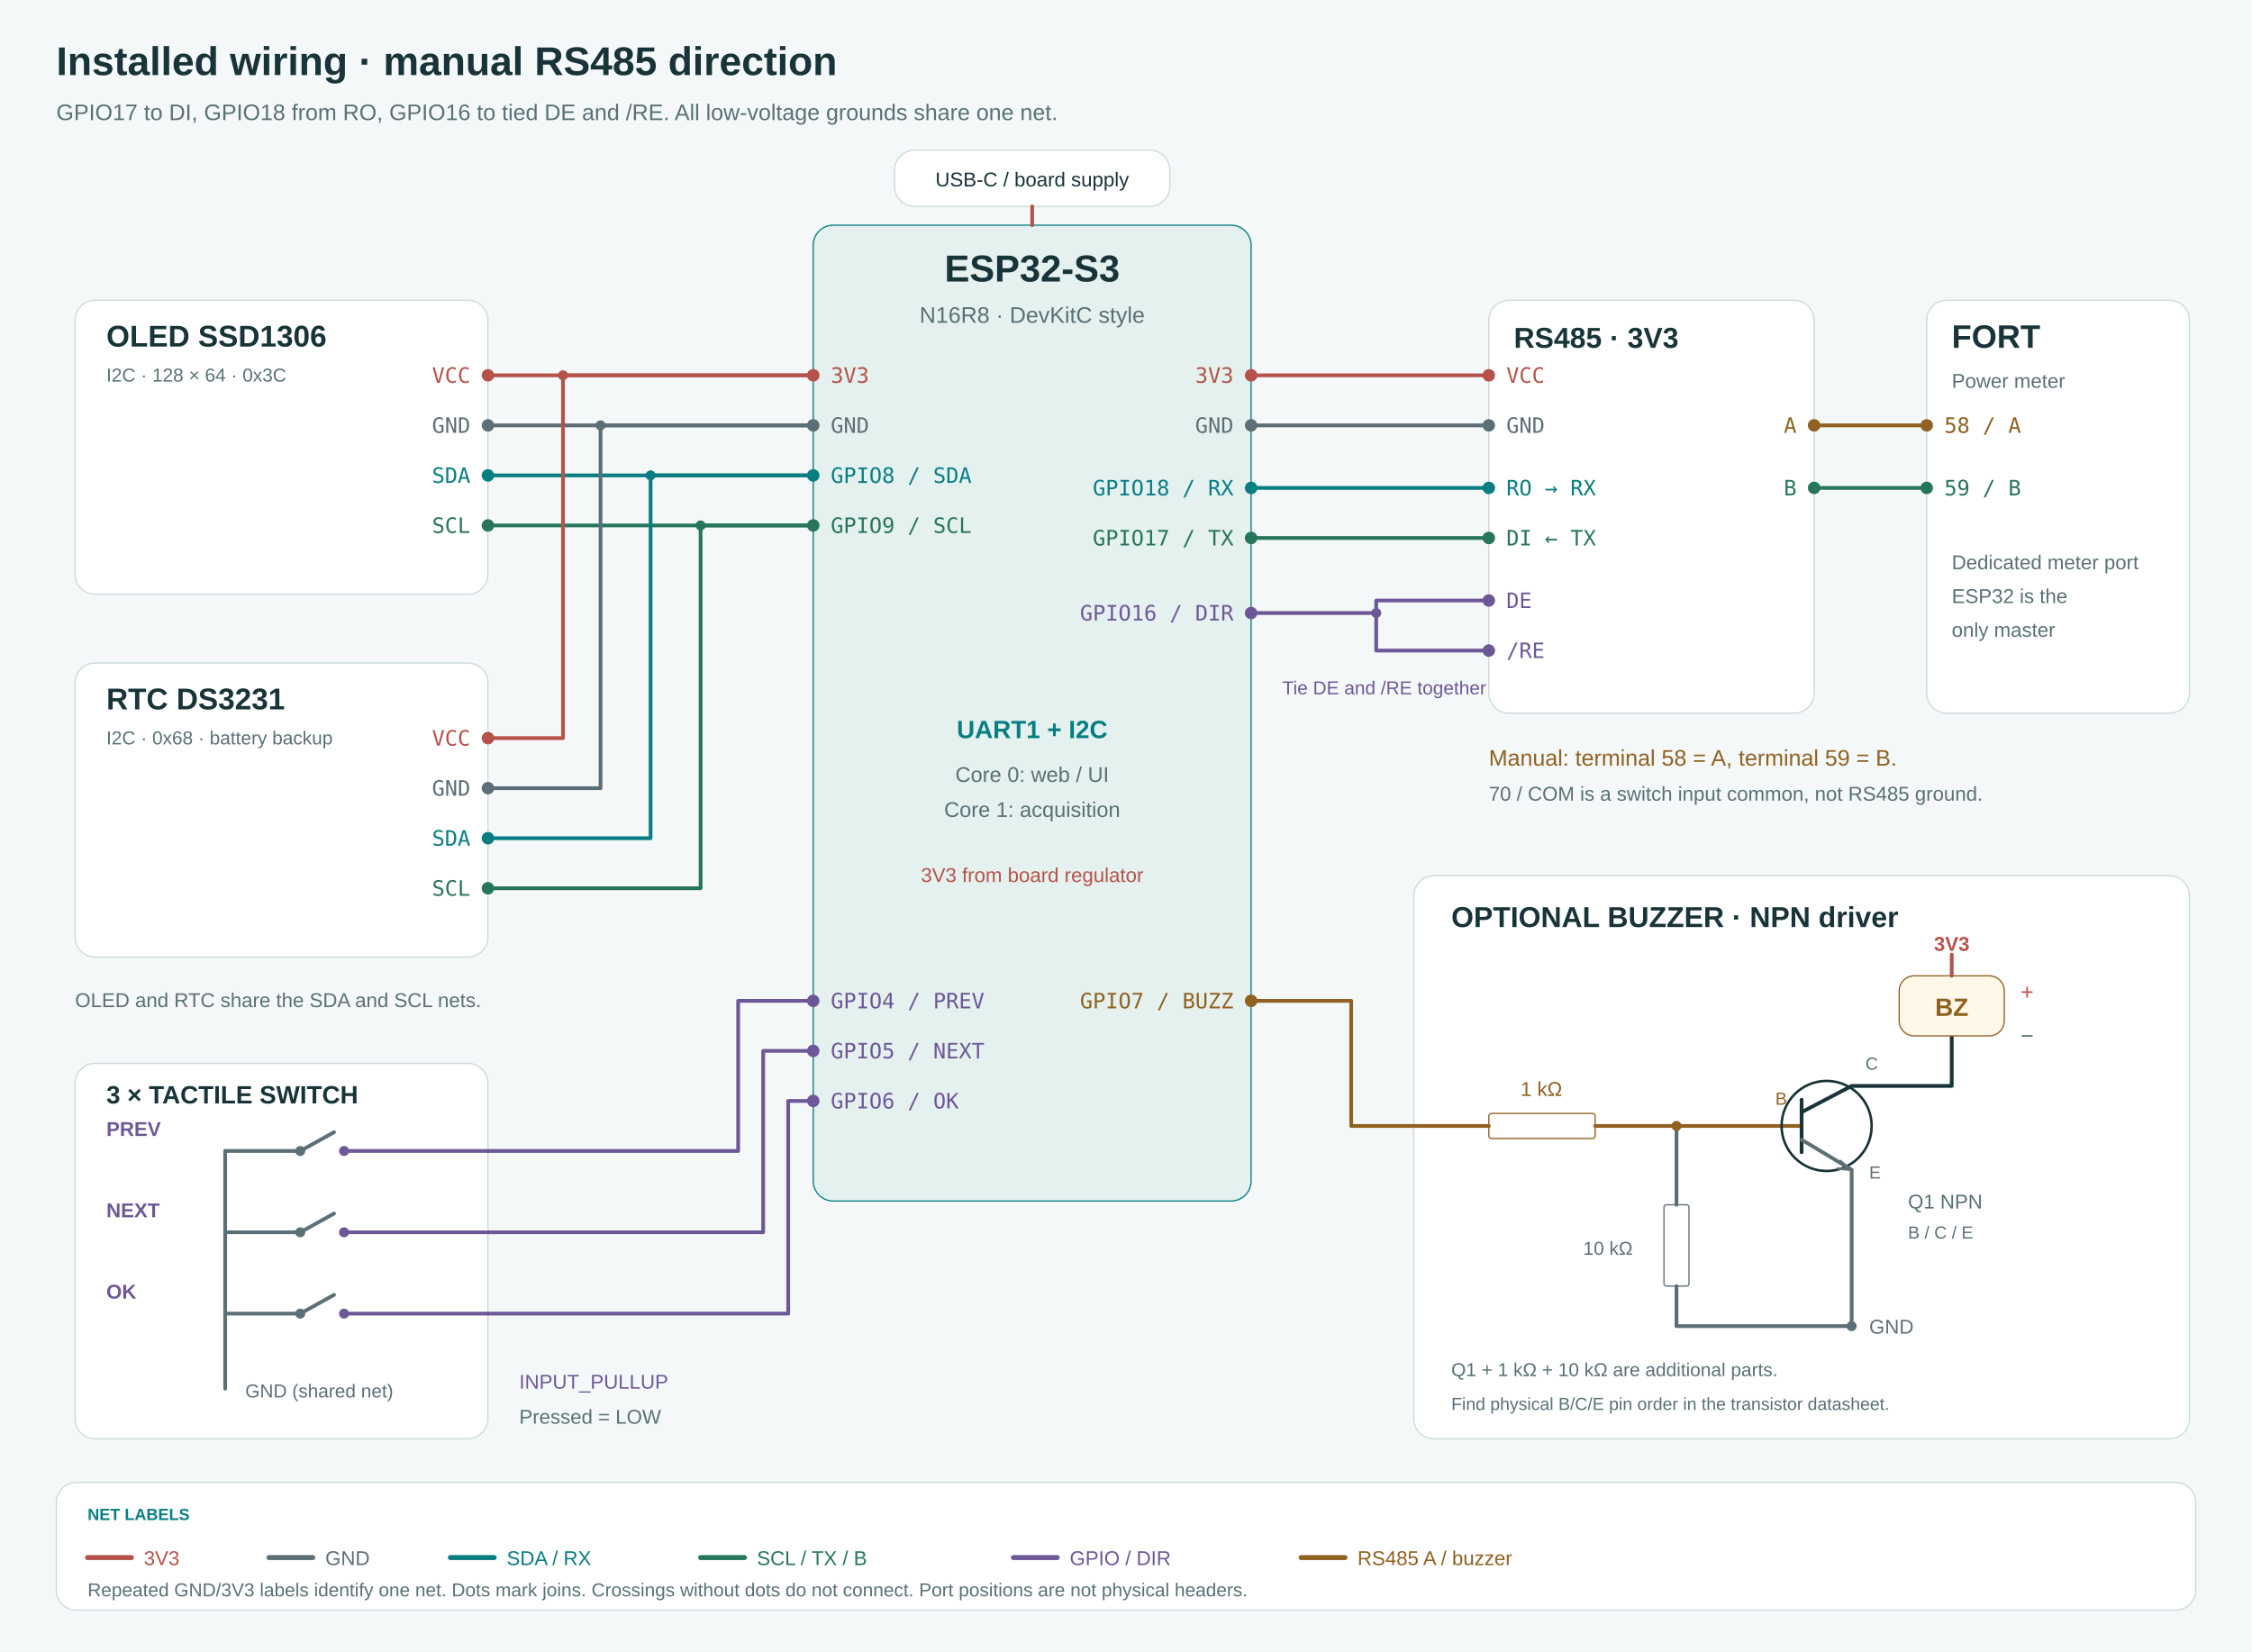
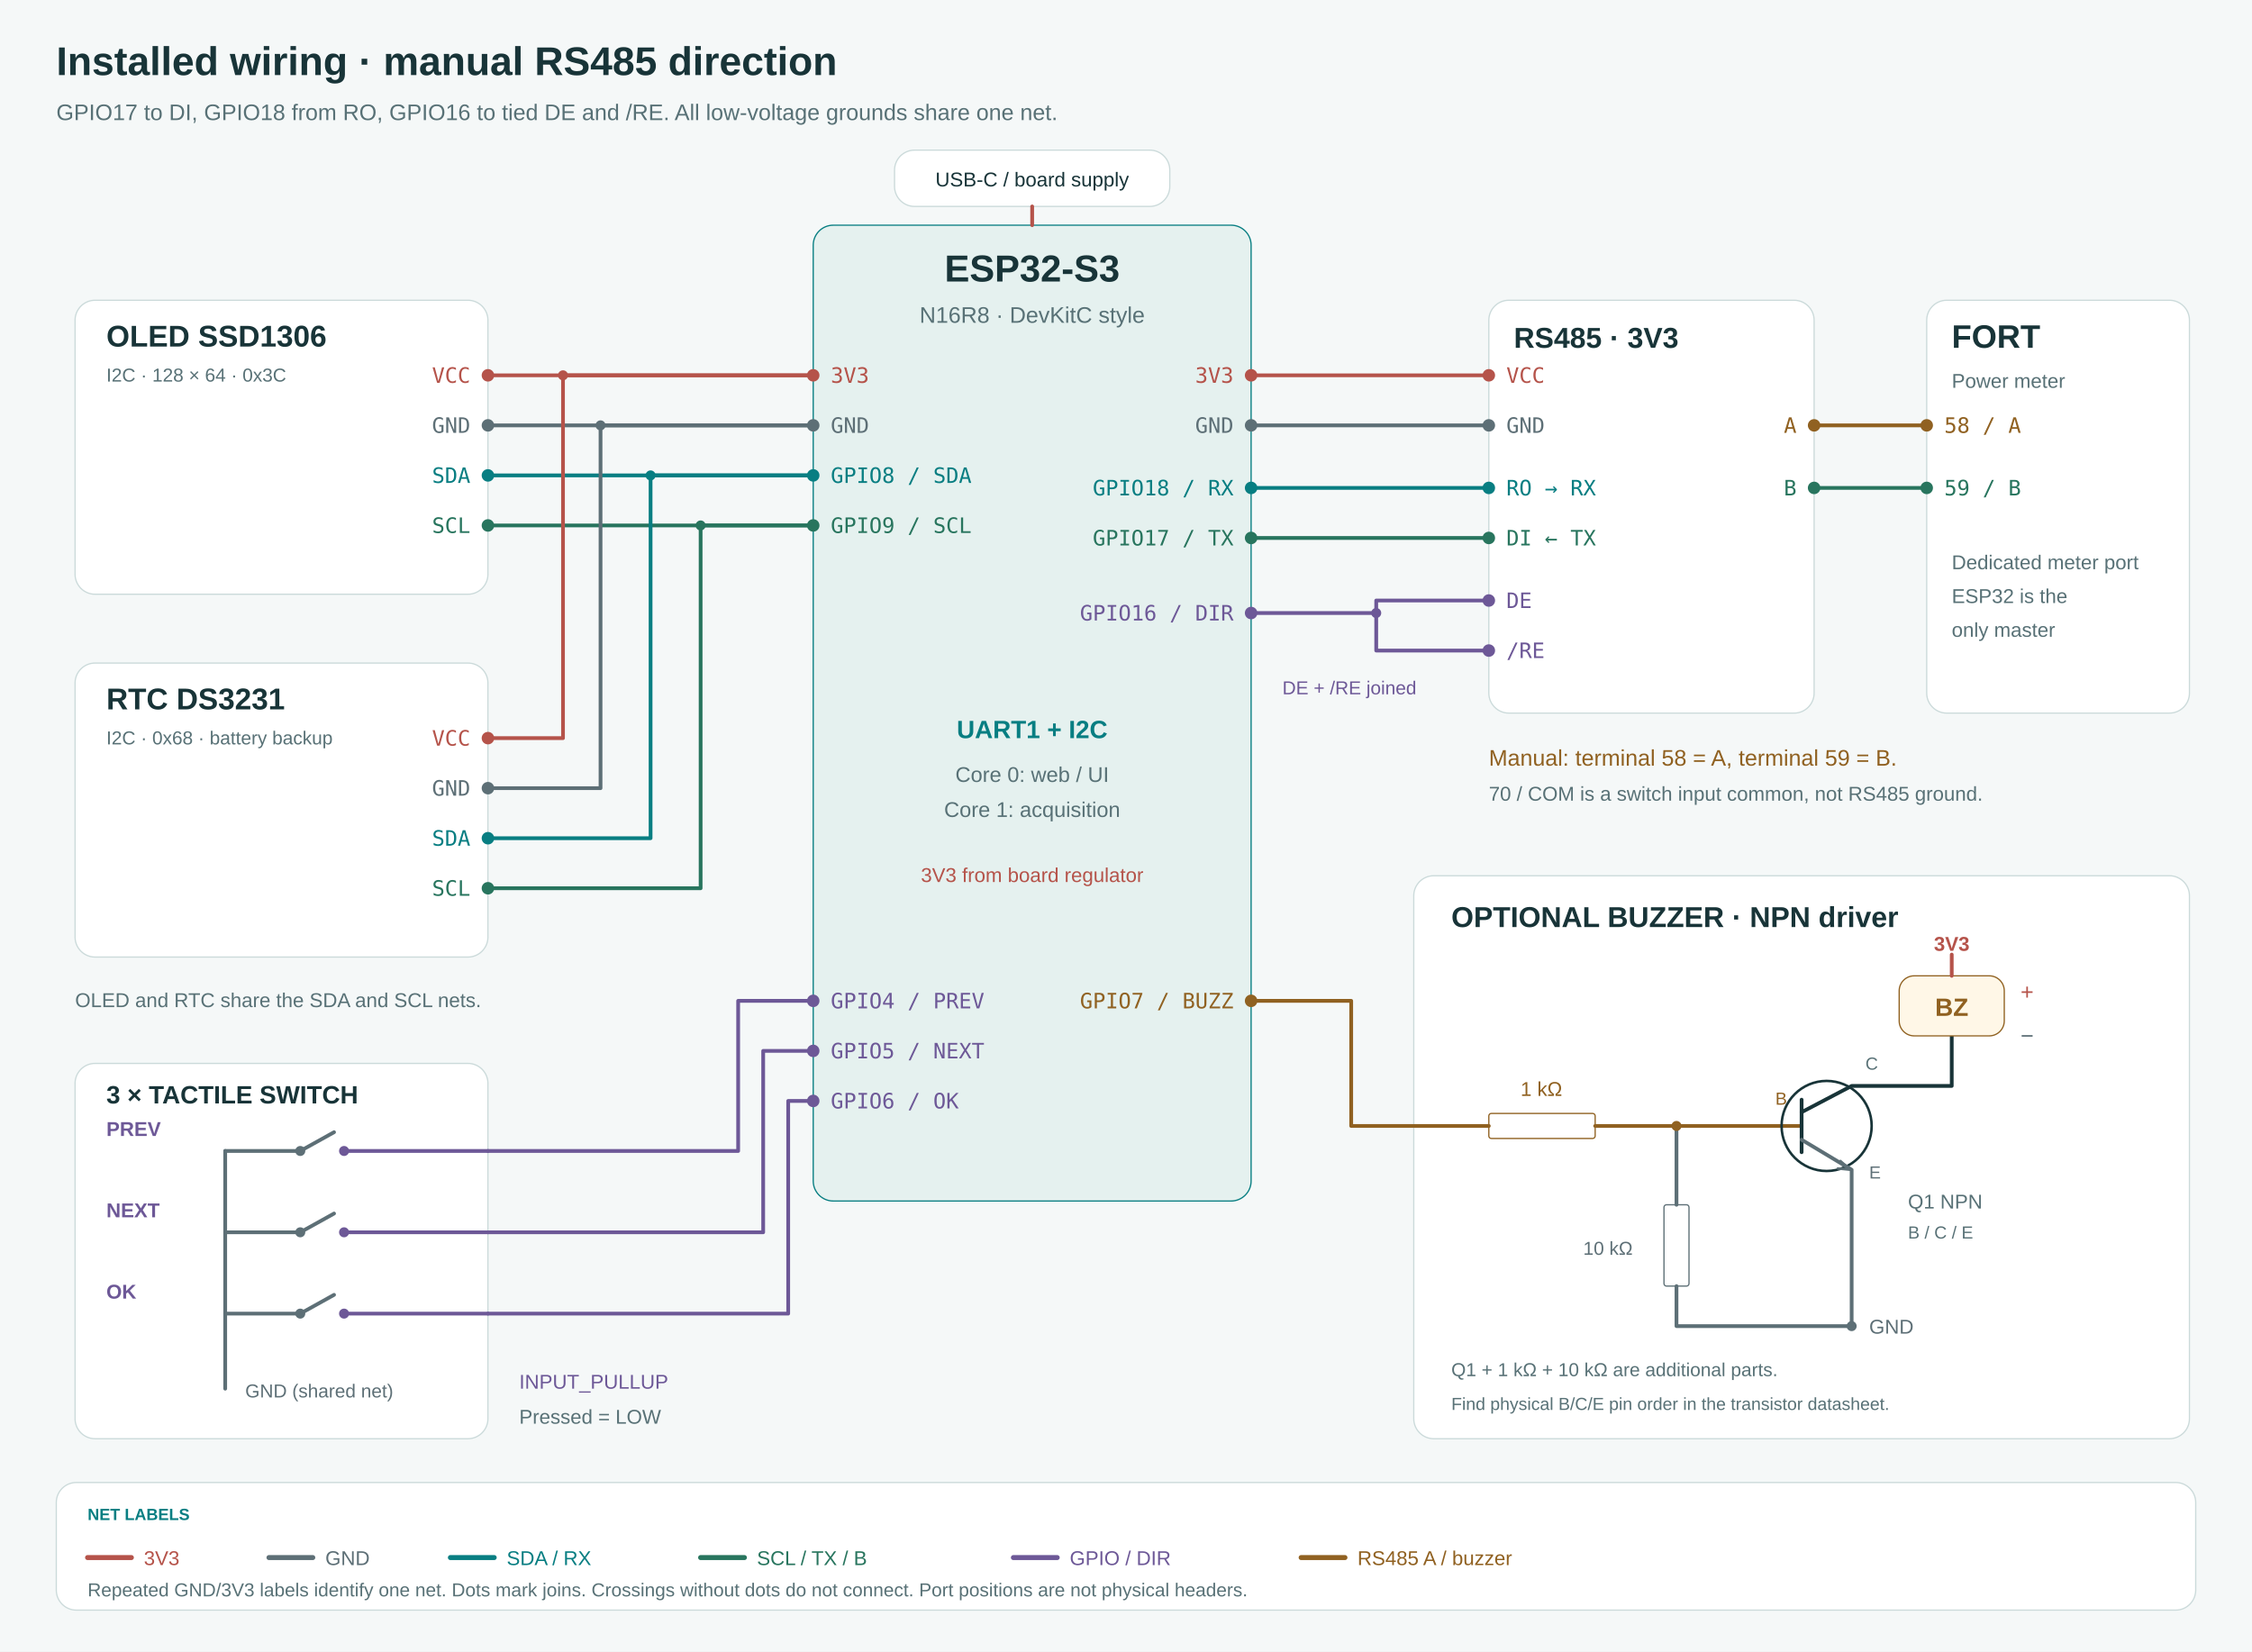
<svg xmlns="http://www.w3.org/2000/svg" width="1800" height="1320" viewBox="0 0 1800 1320" role="img" aria-labelledby="title desc">
  <rect width="100%" height="100%" fill="#f5f8f8" />
  <text x="45" y="60" fill="#183438" font-family="Arial, sans-serif" font-size="32" font-weight="700" text-anchor="start">Installed wiring · manual RS485 direction</text>
  <text x="45" y="96" fill="#587176" font-family="Arial, sans-serif" font-size="18" font-weight="400" text-anchor="start">GPIO17 to DI, GPIO18 from RO, GPIO16 to tied DE and /RE. All low-voltage grounds share one net.</text>
  <rect x="650" y="180" width="350" height="780" rx="16" fill="#e5f1ef" stroke="#087e82" />
  <text x="825" y="225" fill="#183438" font-family="Arial, sans-serif" font-size="30" font-weight="700" text-anchor="middle">ESP32-S3</text>
  <text x="825" y="258" fill="#587176" font-family="Arial, sans-serif" font-size="18" font-weight="400" text-anchor="middle">N16R8 · DevKitC style</text>
  <rect x="715" y="120" width="220" height="45" rx="16" fill="#ffffff" stroke="#cbdada" />
  <text x="825" y="149" fill="#183438" font-family="Arial, sans-serif" font-size="16" font-weight="400" text-anchor="middle">USB-C / board supply</text>
  <polyline points="825,165 825,180" fill="none" stroke="#b5534a" stroke-width="3" stroke-linejoin="round" stroke-linecap="round" />
  <text x="825" y="590" fill="#087e82" font-family="Arial, sans-serif" font-size="20" font-weight="600" text-anchor="middle">UART1 + I2C</text>
  <text x="825" y="625" fill="#587176" font-family="Arial, sans-serif" font-size="17" font-weight="400" text-anchor="middle">Core 0: web / UI</text>
  <text x="825" y="653" fill="#587176" font-family="Arial, sans-serif" font-size="17" font-weight="400" text-anchor="middle">Core 1: acquisition</text>
  <text x="825" y="705" fill="#b5534a" font-family="Arial, sans-serif" font-size="16" font-weight="400" text-anchor="middle">3V3 from board regulator</text>
  <circle cx="650" cy="300" r="5" fill="#b5534a" />
  <text x="664" y="306" fill="#b5534a" font-family="Consolas, monospace" font-size="17" font-weight="400" text-anchor="start">3V3</text>
  <circle cx="650" cy="340" r="5" fill="#5d6f76" />
  <text x="664" y="346" fill="#5d6f76" font-family="Consolas, monospace" font-size="17" font-weight="400" text-anchor="start">GND</text>
  <circle cx="650" cy="380" r="5" fill="#087e82" />
  <text x="664" y="386" fill="#087e82" font-family="Consolas, monospace" font-size="17" font-weight="400" text-anchor="start">GPIO8 / SDA</text>
  <circle cx="650" cy="420" r="5" fill="#28755e" />
  <text x="664" y="426" fill="#28755e" font-family="Consolas, monospace" font-size="17" font-weight="400" text-anchor="start">GPIO9 / SCL</text>
  <circle cx="650" cy="800" r="5" fill="#6d5897" />
  <text x="664" y="806" fill="#6d5897" font-family="Consolas, monospace" font-size="17" font-weight="400" text-anchor="start">GPIO4 / PREV</text>
  <circle cx="650" cy="840" r="5" fill="#6d5897" />
  <text x="664" y="846" fill="#6d5897" font-family="Consolas, monospace" font-size="17" font-weight="400" text-anchor="start">GPIO5 / NEXT</text>
  <circle cx="650" cy="880" r="5" fill="#6d5897" />
  <text x="664" y="886" fill="#6d5897" font-family="Consolas, monospace" font-size="17" font-weight="400" text-anchor="start">GPIO6 / OK</text>
  <circle cx="1000" cy="300" r="5" fill="#b5534a" />
  <text x="986" y="306" fill="#b5534a" font-family="Consolas, monospace" font-size="17" font-weight="400" text-anchor="end">3V3</text>
  <circle cx="1000" cy="340" r="5" fill="#5d6f76" />
  <text x="986" y="346" fill="#5d6f76" font-family="Consolas, monospace" font-size="17" font-weight="400" text-anchor="end">GND</text>
  <circle cx="1000" cy="390" r="5" fill="#087e82" />
  <text x="986" y="396" fill="#087e82" font-family="Consolas, monospace" font-size="17" font-weight="400" text-anchor="end">GPIO18 / RX</text>
  <circle cx="1000" cy="430" r="5" fill="#28755e" />
  <text x="986" y="436" fill="#28755e" font-family="Consolas, monospace" font-size="17" font-weight="400" text-anchor="end">GPIO17 / TX</text>
  <circle cx="1000" cy="490" r="5" fill="#6d5897" />
  <text x="986" y="496" fill="#6d5897" font-family="Consolas, monospace" font-size="17" font-weight="400" text-anchor="end">GPIO16 / DIR</text>
  <circle cx="1000" cy="800" r="5" fill="#906121" />
  <text x="986" y="806" fill="#906121" font-family="Consolas, monospace" font-size="17" font-weight="400" text-anchor="end">GPIO7 / BUZZ</text>
  <rect x="60" y="240" width="330" height="235" rx="16" fill="#ffffff" stroke="#cbdada" />
  <text x="85" y="277" fill="#183438" font-family="Arial, sans-serif" font-size="24" font-weight="700" text-anchor="start">OLED SSD1306</text>
  <text x="85" y="305" fill="#587176" font-family="Arial, sans-serif" font-size="15" font-weight="400" text-anchor="start">I2C · 128 × 64 · 0x3C</text>
  <circle cx="390" cy="300" r="5" fill="#b5534a" />
  <text x="376" y="306" fill="#b5534a" font-family="Consolas, monospace" font-size="17" font-weight="400" text-anchor="end">VCC</text>
  <circle cx="390" cy="340" r="5" fill="#5d6f76" />
  <text x="376" y="346" fill="#5d6f76" font-family="Consolas, monospace" font-size="17" font-weight="400" text-anchor="end">GND</text>
  <circle cx="390" cy="380" r="5" fill="#087e82" />
  <text x="376" y="386" fill="#087e82" font-family="Consolas, monospace" font-size="17" font-weight="400" text-anchor="end">SDA</text>
  <circle cx="390" cy="420" r="5" fill="#28755e" />
  <text x="376" y="426" fill="#28755e" font-family="Consolas, monospace" font-size="17" font-weight="400" text-anchor="end">SCL</text>
  <rect x="60" y="530" width="330" height="235" rx="16" fill="#ffffff" stroke="#cbdada" />
  <text x="85" y="567" fill="#183438" font-family="Arial, sans-serif" font-size="24" font-weight="700" text-anchor="start">RTC DS3231</text>
  <text x="85" y="595" fill="#587176" font-family="Arial, sans-serif" font-size="15" font-weight="400" text-anchor="start">I2C · 0x68 · battery backup</text>
  <circle cx="390" cy="590" r="5" fill="#b5534a" />
  <text x="376" y="596" fill="#b5534a" font-family="Consolas, monospace" font-size="17" font-weight="400" text-anchor="end">VCC</text>
  <circle cx="390" cy="630" r="5" fill="#5d6f76" />
  <text x="376" y="636" fill="#5d6f76" font-family="Consolas, monospace" font-size="17" font-weight="400" text-anchor="end">GND</text>
  <circle cx="390" cy="670" r="5" fill="#087e82" />
  <text x="376" y="676" fill="#087e82" font-family="Consolas, monospace" font-size="17" font-weight="400" text-anchor="end">SDA</text>
  <circle cx="390" cy="710" r="5" fill="#28755e" />
  <text x="376" y="716" fill="#28755e" font-family="Consolas, monospace" font-size="17" font-weight="400" text-anchor="end">SCL</text>
  <polyline points="390,300 650,300" fill="none" stroke="#b5534a" stroke-width="3" stroke-linejoin="round" stroke-linecap="round" />
  <polyline points="390,340 650,340" fill="none" stroke="#5d6f76" stroke-width="3" stroke-linejoin="round" stroke-linecap="round" />
  <polyline points="390,380 650,380" fill="none" stroke="#087e82" stroke-width="3" stroke-linejoin="round" stroke-linecap="round" />
  <polyline points="390,420 650,420" fill="none" stroke="#28755e" stroke-width="3" stroke-linejoin="round" stroke-linecap="round" />
  <polyline points="390,590 450,590 450,300 650,300" fill="none" stroke="#b5534a" stroke-width="3" stroke-linejoin="round" stroke-linecap="round" />
  <circle cx="450" cy="300" r="4" fill="#b5534a" />
  <polyline points="390,630 480,630 480,340 650,340" fill="none" stroke="#5d6f76" stroke-width="3" stroke-linejoin="round" stroke-linecap="round" />
  <circle cx="480" cy="340" r="4" fill="#5d6f76" />
  <polyline points="390,670 520,670 520,380 650,380" fill="none" stroke="#087e82" stroke-width="3" stroke-linejoin="round" stroke-linecap="round" />
  <circle cx="520" cy="380" r="4" fill="#087e82" />
  <polyline points="390,710 560,710 560,420 650,420" fill="none" stroke="#28755e" stroke-width="3" stroke-linejoin="round" stroke-linecap="round" />
  <circle cx="560" cy="420" r="4" fill="#28755e" />
  <text x="60" y="805" fill="#587176" font-family="Arial, sans-serif" font-size="16" font-weight="400" text-anchor="start">OLED and RTC share the SDA and SCL nets.</text>
  <rect x="1190" y="240" width="260" height="330" rx="16" fill="#ffffff" stroke="#cbdada" />
  <text x="1210" y="278" fill="#183438" font-family="Arial, sans-serif" font-size="23" font-weight="700" text-anchor="start">RS485 · 3V3</text>
  <circle cx="1190" cy="300" r="5" fill="#b5534a" />
  <text x="1204" y="306" fill="#b5534a" font-family="Consolas, monospace" font-size="17" font-weight="400" text-anchor="start">VCC</text>
  <circle cx="1190" cy="340" r="5" fill="#5d6f76" />
  <text x="1204" y="346" fill="#5d6f76" font-family="Consolas, monospace" font-size="17" font-weight="400" text-anchor="start">GND</text>
  <circle cx="1190" cy="390" r="5" fill="#087e82" />
  <text x="1204" y="396" fill="#087e82" font-family="Consolas, monospace" font-size="17" font-weight="400" text-anchor="start">RO → RX</text>
  <circle cx="1190" cy="430" r="5" fill="#28755e" />
  <text x="1204" y="436" fill="#28755e" font-family="Consolas, monospace" font-size="17" font-weight="400" text-anchor="start">DI ← TX</text>
  <circle cx="1190" cy="480" r="5" fill="#6d5897" />
  <text x="1204" y="486" fill="#6d5897" font-family="Consolas, monospace" font-size="17" font-weight="400" text-anchor="start">DE</text>
  <circle cx="1190" cy="520" r="5" fill="#6d5897" />
  <text x="1204" y="526" fill="#6d5897" font-family="Consolas, monospace" font-size="17" font-weight="400" text-anchor="start">/RE</text>
  <circle cx="1450" cy="340" r="5" fill="#906121" />
  <text x="1436" y="346" fill="#906121" font-family="Consolas, monospace" font-size="17" font-weight="400" text-anchor="end">A</text>
  <circle cx="1450" cy="390" r="5" fill="#28755e" />
  <text x="1436" y="396" fill="#28755e" font-family="Consolas, monospace" font-size="17" font-weight="400" text-anchor="end">B</text>
  <polyline points="1000,300 1190,300" fill="none" stroke="#b5534a" stroke-width="3" stroke-linejoin="round" stroke-linecap="round" />
  <polyline points="1000,340 1190,340" fill="none" stroke="#5d6f76" stroke-width="3" stroke-linejoin="round" stroke-linecap="round" />
  <polyline points="1000,390 1190,390" fill="none" stroke="#087e82" stroke-width="3" stroke-linejoin="round" stroke-linecap="round" />
  <polyline points="1000,430 1190,430" fill="none" stroke="#28755e" stroke-width="3" stroke-linejoin="round" stroke-linecap="round" />
  <polyline points="1000,490 1100,490 1100,480 1190,480" fill="none" stroke="#6d5897" stroke-width="3" stroke-linejoin="round" stroke-linecap="round" />
  <polyline points="1100,490 1100,520 1190,520" fill="none" stroke="#6d5897" stroke-width="3" stroke-linejoin="round" stroke-linecap="round" />
  <circle cx="1100" cy="490" r="4" fill="#6d5897" />
-   <text x="1025" y="555" fill="#6d5897" font-family="Arial, sans-serif" font-size="15" font-weight="400" text-anchor="start">Tie DE and /RE together</text>
+   <text x="1025" y="555" fill="#6d5897" font-family="Arial, sans-serif" font-size="15" font-weight="400" text-anchor="start">DE + /RE joined</text>
  <rect x="1540" y="240" width="210" height="330" rx="16" fill="#ffffff" stroke="#cbdada" />
  <text x="1560" y="278" fill="#183438" font-family="Arial, sans-serif" font-size="26" font-weight="700" text-anchor="start">FORT</text>
  <text x="1560" y="310" fill="#587176" font-family="Arial, sans-serif" font-size="16" font-weight="400" text-anchor="start">Power meter</text>
  <circle cx="1540" cy="340" r="5" fill="#906121" />
  <text x="1554" y="346" fill="#906121" font-family="Consolas, monospace" font-size="17" font-weight="400" text-anchor="start">58 / A</text>
  <polyline points="1450,340 1540,340" fill="none" stroke="#906121" stroke-width="3" stroke-linejoin="round" stroke-linecap="round" />
  <circle cx="1540" cy="390" r="5" fill="#28755e" />
  <text x="1554" y="396" fill="#28755e" font-family="Consolas, monospace" font-size="17" font-weight="400" text-anchor="start">59 / B</text>
  <polyline points="1450,390 1540,390" fill="none" stroke="#28755e" stroke-width="3" stroke-linejoin="round" stroke-linecap="round" />
  <text x="1560" y="455" fill="#587176" font-family="Arial, sans-serif" font-size="16" font-weight="400" text-anchor="start">Dedicated meter port</text>
  <text x="1560" y="482" fill="#587176" font-family="Arial, sans-serif" font-size="16" font-weight="400" text-anchor="start">ESP32 is the</text>
  <text x="1560" y="509" fill="#587176" font-family="Arial, sans-serif" font-size="16" font-weight="400" text-anchor="start">only master</text>
  <text x="1190" y="612" fill="#906121" font-family="Arial, sans-serif" font-size="18" font-weight="400" text-anchor="start">Manual: terminal 58 = A, terminal 59 = B.</text>
  <text x="1190" y="640" fill="#587176" font-family="Arial, sans-serif" font-size="16" font-weight="400" text-anchor="start">70 / COM is a switch input common, not RS485 ground.</text>
  <rect x="60" y="850" width="330" height="300" rx="16" fill="#ffffff" stroke="#cbdada" />
  <text x="85" y="882" fill="#183438" font-family="Arial, sans-serif" font-size="20" font-weight="700" text-anchor="start">3 × TACTILE SWITCH</text>
  <text x="85" y="908" fill="#6d5897" font-family="Arial, sans-serif" font-size="16" font-weight="700" text-anchor="start">PREV</text>
  <polyline points="180,920 240,920" fill="none" stroke="#5d6f76" stroke-width="3" stroke-linejoin="round" stroke-linecap="round" />
  <circle cx="240" cy="920" r="4" fill="#5d6f76" />
  <circle cx="275" cy="920" r="4" fill="#6d5897" />
  <polyline points="240,920 267,905" fill="none" stroke="#5d6f76" stroke-width="3" stroke-linejoin="round" stroke-linecap="round" />
  <polyline points="275,920 390,920" fill="none" stroke="#6d5897" stroke-width="3" stroke-linejoin="round" stroke-linecap="round" />
  <text x="85" y="973" fill="#6d5897" font-family="Arial, sans-serif" font-size="16" font-weight="700" text-anchor="start">NEXT</text>
  <polyline points="180,985 240,985" fill="none" stroke="#5d6f76" stroke-width="3" stroke-linejoin="round" stroke-linecap="round" />
  <circle cx="240" cy="985" r="4" fill="#5d6f76" />
  <circle cx="275" cy="985" r="4" fill="#6d5897" />
  <polyline points="240,985 267,970" fill="none" stroke="#5d6f76" stroke-width="3" stroke-linejoin="round" stroke-linecap="round" />
  <polyline points="275,985 390,985" fill="none" stroke="#6d5897" stroke-width="3" stroke-linejoin="round" stroke-linecap="round" />
  <text x="85" y="1038" fill="#6d5897" font-family="Arial, sans-serif" font-size="16" font-weight="700" text-anchor="start">OK</text>
  <polyline points="180,1050 240,1050" fill="none" stroke="#5d6f76" stroke-width="3" stroke-linejoin="round" stroke-linecap="round" />
  <circle cx="240" cy="1050" r="4" fill="#5d6f76" />
  <circle cx="275" cy="1050" r="4" fill="#6d5897" />
  <polyline points="240,1050 267,1035" fill="none" stroke="#5d6f76" stroke-width="3" stroke-linejoin="round" stroke-linecap="round" />
  <polyline points="275,1050 390,1050" fill="none" stroke="#6d5897" stroke-width="3" stroke-linejoin="round" stroke-linecap="round" />
  <polyline points="180,920 180,1110" fill="none" stroke="#5d6f76" stroke-width="3" stroke-linejoin="round" stroke-linecap="round" />
  <text x="196" y="1117" fill="#5d6f76" font-family="Arial, sans-serif" font-size="15" font-weight="400" text-anchor="start">GND (shared net)</text>
  <polyline points="650,800 590,800 590,920 390,920" fill="none" stroke="#6d5897" stroke-width="3" stroke-linejoin="round" stroke-linecap="round" />
  <polyline points="650,840 610,840 610,985 390,985" fill="none" stroke="#6d5897" stroke-width="3" stroke-linejoin="round" stroke-linecap="round" />
  <polyline points="650,880 630,880 630,1050 390,1050" fill="none" stroke="#6d5897" stroke-width="3" stroke-linejoin="round" stroke-linecap="round" />
  <text x="415" y="1110" fill="#6d5897" font-family="Arial, sans-serif" font-size="16" font-weight="400" text-anchor="start">INPUT_PULLUP</text>
  <text x="415" y="1138" fill="#587176" font-family="Arial, sans-serif" font-size="16" font-weight="400" text-anchor="start">Pressed = LOW</text>
  <rect x="1130" y="700" width="620" height="450" rx="16" fill="#ffffff" stroke="#cbdada" />
  <text x="1160" y="741" fill="#183438" font-family="Arial, sans-serif" font-size="23" font-weight="700" text-anchor="start">OPTIONAL BUZZER · NPN driver</text>
  <polyline points="1000,800 1080,800 1080,900 1190,900" fill="none" stroke="#906121" stroke-width="3" stroke-linejoin="round" stroke-linecap="round" />
  <rect x="1190" y="890" width="85" height="20" rx="2" fill="none" stroke="#906121" />
  <text x="1232" y="876" fill="#906121" font-family="Arial, sans-serif" font-size="16" font-weight="400" text-anchor="middle">1 kΩ</text>
  <polyline points="1275,900 1440,900" fill="none" stroke="#906121" stroke-width="3" stroke-linejoin="round" stroke-linecap="round" />
  <circle cx="1460" cy="900" r="36" fill="none" stroke="#183438" stroke-width="2" />
  <polyline points="1440,879 1440,921" fill="none" stroke="#183438" stroke-width="3" stroke-linejoin="round" stroke-linecap="round" />
  <polyline points="1440,889 1480,868 1560,868 1560,828" fill="none" stroke="#183438" stroke-width="3" stroke-linejoin="round" stroke-linecap="round" />
  <polyline points="1440,911 1480,935 1480,1060" fill="none" stroke="#5d6f76" stroke-width="3" stroke-linejoin="round" stroke-linecap="round" />
  <polyline points="1471,928 1479,935 1469,934" fill="none" stroke="#5d6f76" stroke-width="2" stroke-linejoin="round" stroke-linecap="round" />
  <text x="1525" y="966" fill="#587176" font-family="Arial, sans-serif" font-size="16" font-weight="400" text-anchor="start">Q1 NPN</text>
  <text x="1525" y="990" fill="#587176" font-family="Arial, sans-serif" font-size="14" font-weight="400" text-anchor="start">B / C / E</text>
  <text x="1419" y="883" fill="#906121" font-family="Arial, sans-serif" font-size="14" font-weight="400" text-anchor="start">B</text>
  <text x="1491" y="855" fill="#587176" font-family="Arial, sans-serif" font-size="14" font-weight="400" text-anchor="start">C</text>
  <text x="1494" y="942" fill="#5d6f76" font-family="Arial, sans-serif" font-size="14" font-weight="400" text-anchor="start">E</text>
  <rect x="1518" y="780" width="84" height="48" rx="12" fill="#fff7e7" stroke="#906121" />
  <text x="1560" y="812" fill="#906121" font-family="Arial, sans-serif" font-size="20" font-weight="700" text-anchor="middle">BZ</text>
  <text x="1615" y="799" fill="#b5534a" font-family="Arial, sans-serif" font-size="18" font-weight="400" text-anchor="start">+</text>
  <text x="1615" y="834" fill="#5d6f76" font-family="Arial, sans-serif" font-size="18" font-weight="400" text-anchor="start">−</text>
  <polyline points="1560,780 1560,763" fill="none" stroke="#b5534a" stroke-width="3" stroke-linejoin="round" stroke-linecap="round" />
  <text x="1560" y="760" fill="#b5534a" font-family="Arial, sans-serif" font-size="16" font-weight="700" text-anchor="middle">3V3</text>
  <polyline points="1340,900 1340,963" fill="none" stroke="#5d6f76" stroke-width="3" stroke-linejoin="round" stroke-linecap="round" />
  <circle cx="1340" cy="900" r="4" fill="#906121" />
  <rect x="1330" y="963" width="20" height="65" rx="2" fill="none" stroke="#5d6f76" />
  <text x="1305" y="1003" fill="#5d6f76" font-family="Arial, sans-serif" font-size="15" font-weight="400" text-anchor="end">10 kΩ</text>
  <polyline points="1340,1028 1340,1060 1480,1060" fill="none" stroke="#5d6f76" stroke-width="3" stroke-linejoin="round" stroke-linecap="round" />
  <circle cx="1480" cy="1060" r="4" fill="#5d6f76" />
  <text x="1494" y="1066" fill="#5d6f76" font-family="Arial, sans-serif" font-size="16" font-weight="400" text-anchor="start">GND</text>
  <text x="1160" y="1100" fill="#587176" font-family="Arial, sans-serif" font-size="15" font-weight="400" text-anchor="start">Q1 + 1 kΩ + 10 kΩ are additional parts.</text>
  <text x="1160" y="1127" fill="#587176" font-family="Arial, sans-serif" font-size="14" font-weight="400" text-anchor="start">Find physical B/C/E pin order in the transistor datasheet.</text>
  <rect x="45" y="1185" width="1710" height="102" rx="16" fill="#ffffff" stroke="#cbdada" />
  <text x="70" y="1215" fill="#087e82" font-family="Arial, sans-serif" font-size="13" font-weight="700" text-anchor="start">NET LABELS</text>
  <polyline points="70,1245 105,1245" fill="none" stroke="#b5534a" stroke-width="4" stroke-linejoin="round" stroke-linecap="round" />
  <text x="115" y="1251" fill="#b5534a" font-family="Arial, sans-serif" font-size="16" font-weight="400" text-anchor="start">3V3</text>
  <polyline points="215,1245 250,1245" fill="none" stroke="#5d6f76" stroke-width="4" stroke-linejoin="round" stroke-linecap="round" />
  <text x="260" y="1251" fill="#5d6f76" font-family="Arial, sans-serif" font-size="16" font-weight="400" text-anchor="start">GND</text>
  <polyline points="360,1245 395,1245" fill="none" stroke="#087e82" stroke-width="4" stroke-linejoin="round" stroke-linecap="round" />
  <text x="405" y="1251" fill="#087e82" font-family="Arial, sans-serif" font-size="16" font-weight="400" text-anchor="start">SDA / RX</text>
  <polyline points="560,1245 595,1245" fill="none" stroke="#28755e" stroke-width="4" stroke-linejoin="round" stroke-linecap="round" />
  <text x="605" y="1251" fill="#28755e" font-family="Arial, sans-serif" font-size="16" font-weight="400" text-anchor="start">SCL / TX / B</text>
  <polyline points="810,1245 845,1245" fill="none" stroke="#6d5897" stroke-width="4" stroke-linejoin="round" stroke-linecap="round" />
  <text x="855" y="1251" fill="#6d5897" font-family="Arial, sans-serif" font-size="16" font-weight="400" text-anchor="start">GPIO / DIR</text>
  <polyline points="1040,1245 1075,1245" fill="none" stroke="#906121" stroke-width="4" stroke-linejoin="round" stroke-linecap="round" />
  <text x="1085" y="1251" fill="#906121" font-family="Arial, sans-serif" font-size="16" font-weight="400" text-anchor="start">RS485 A / buzzer</text>
  <text x="70" y="1276" fill="#587176" font-family="Arial, sans-serif" font-size="15" font-weight="400" text-anchor="start">Repeated GND/3V3 labels identify one net. Dots mark joins. Crossings without dots do not connect. Port positions are not physical headers.</text>
</svg>
